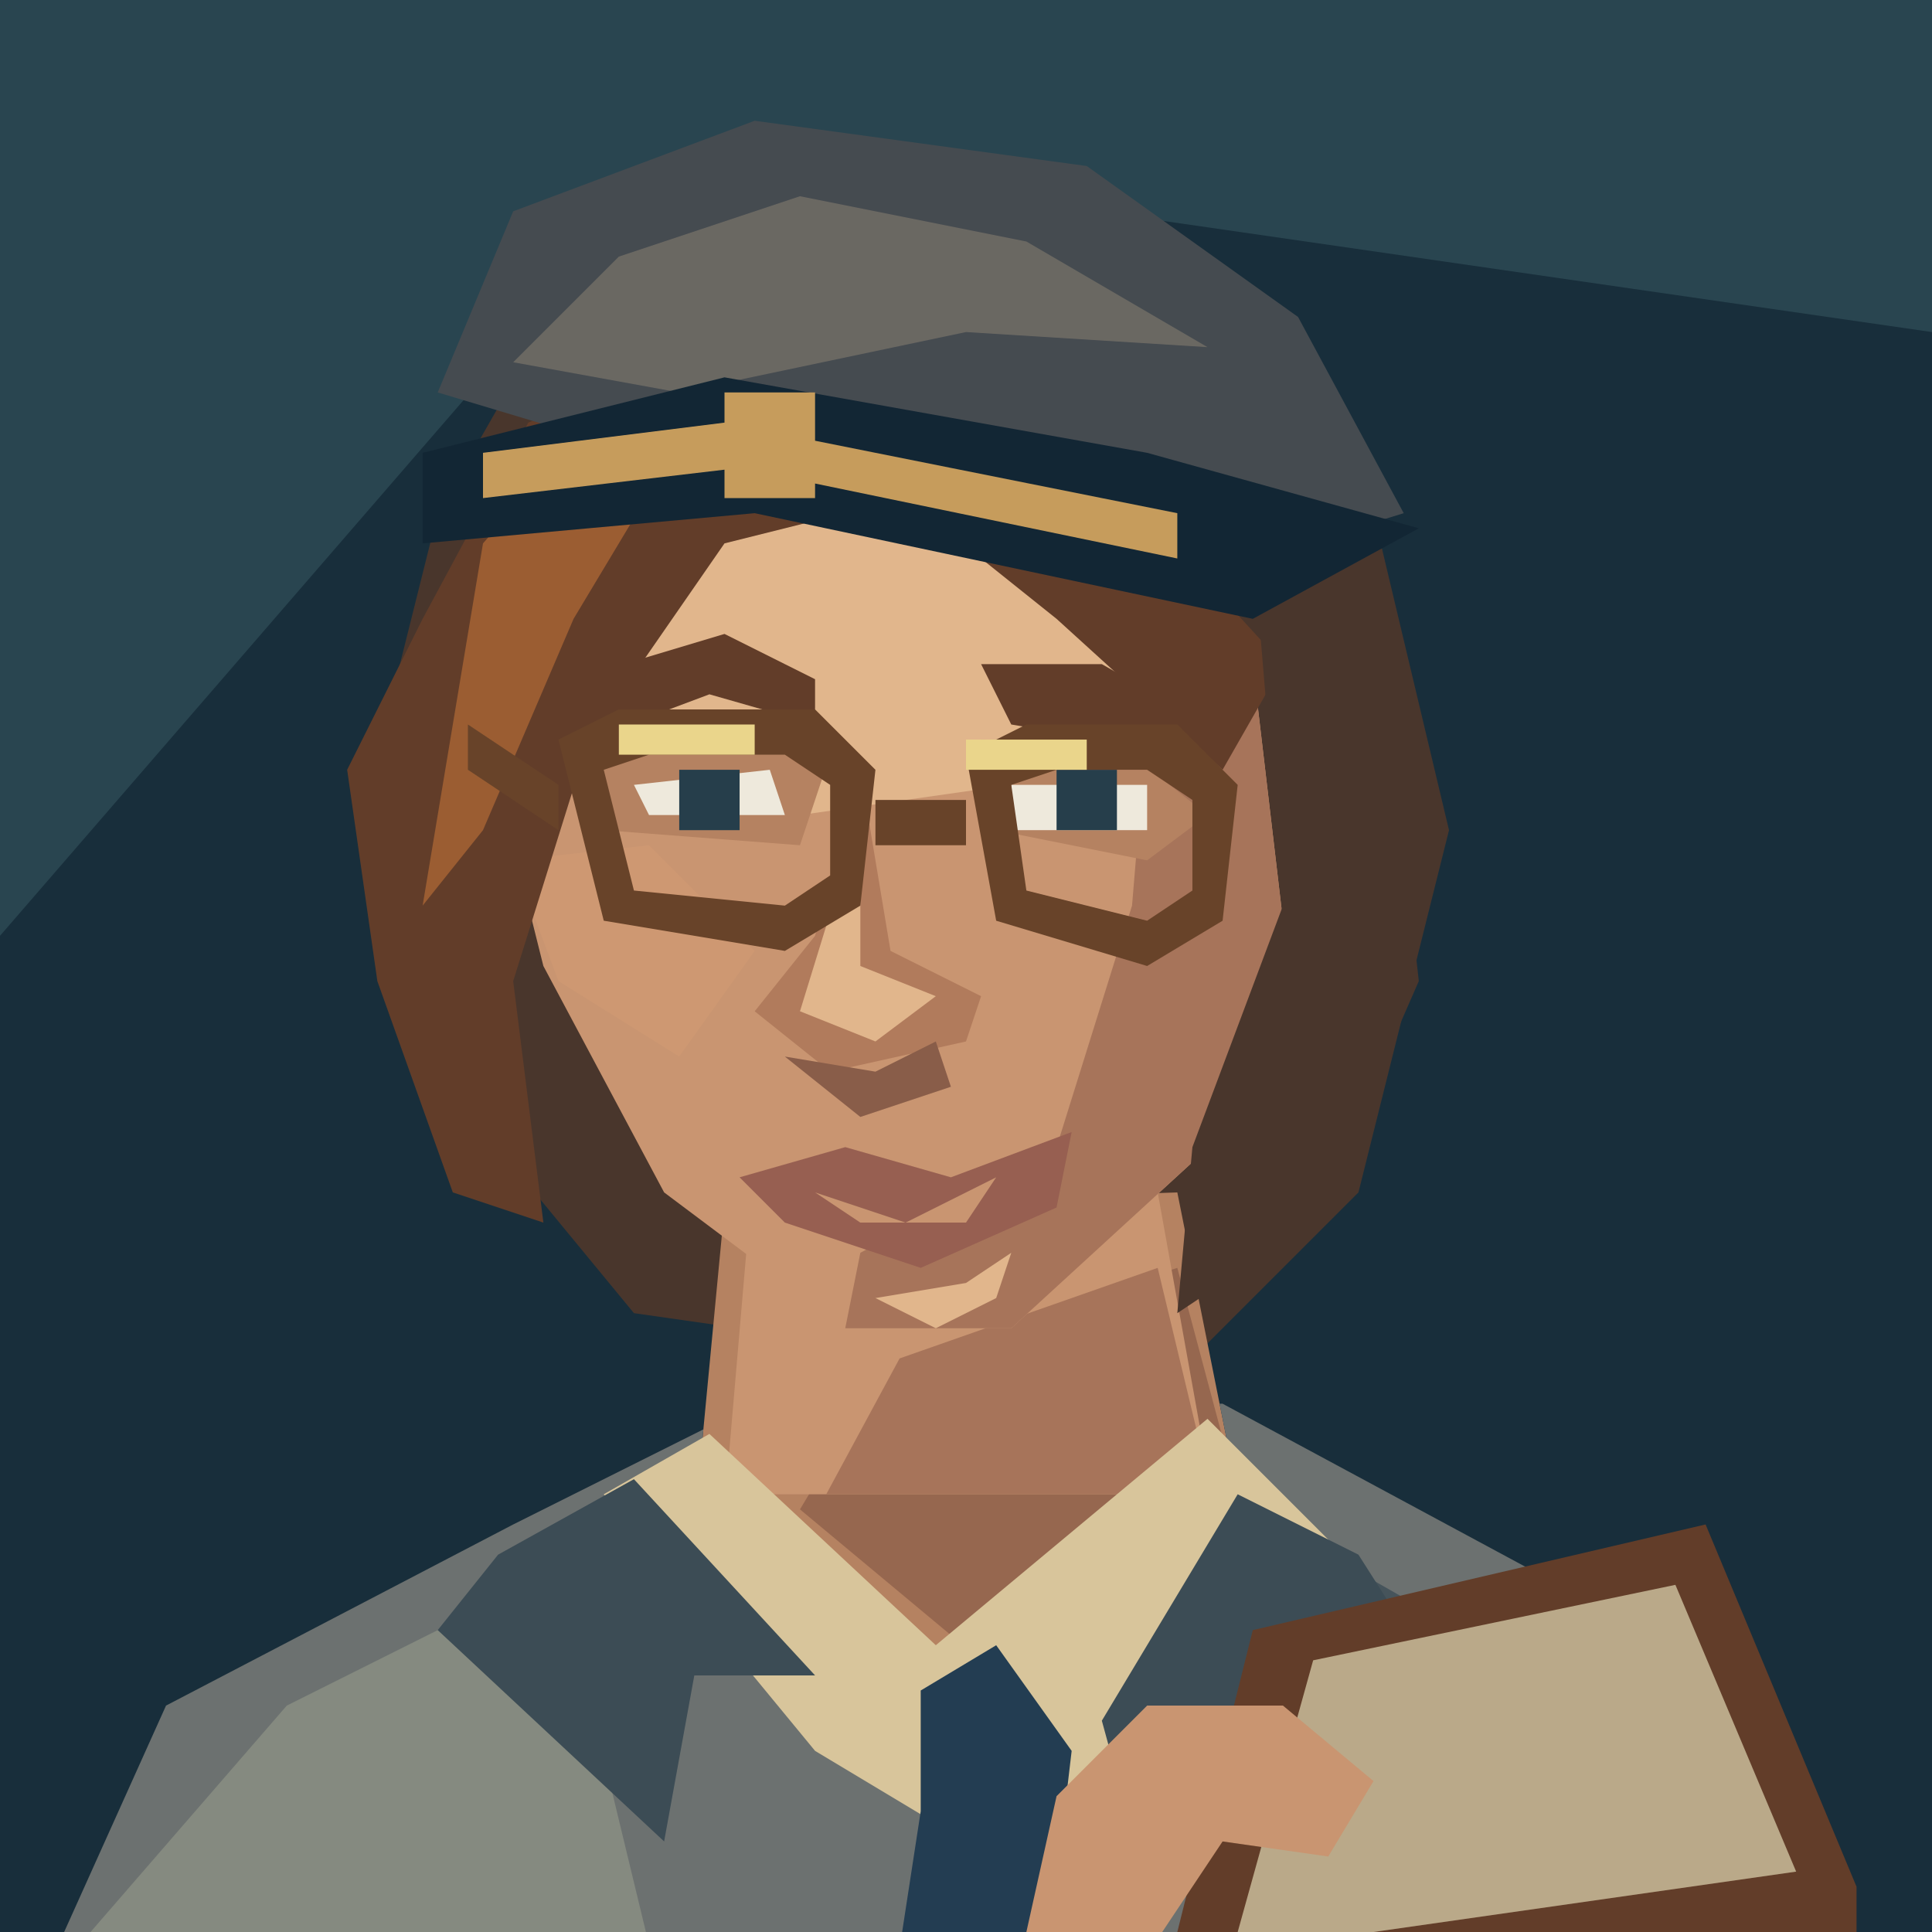
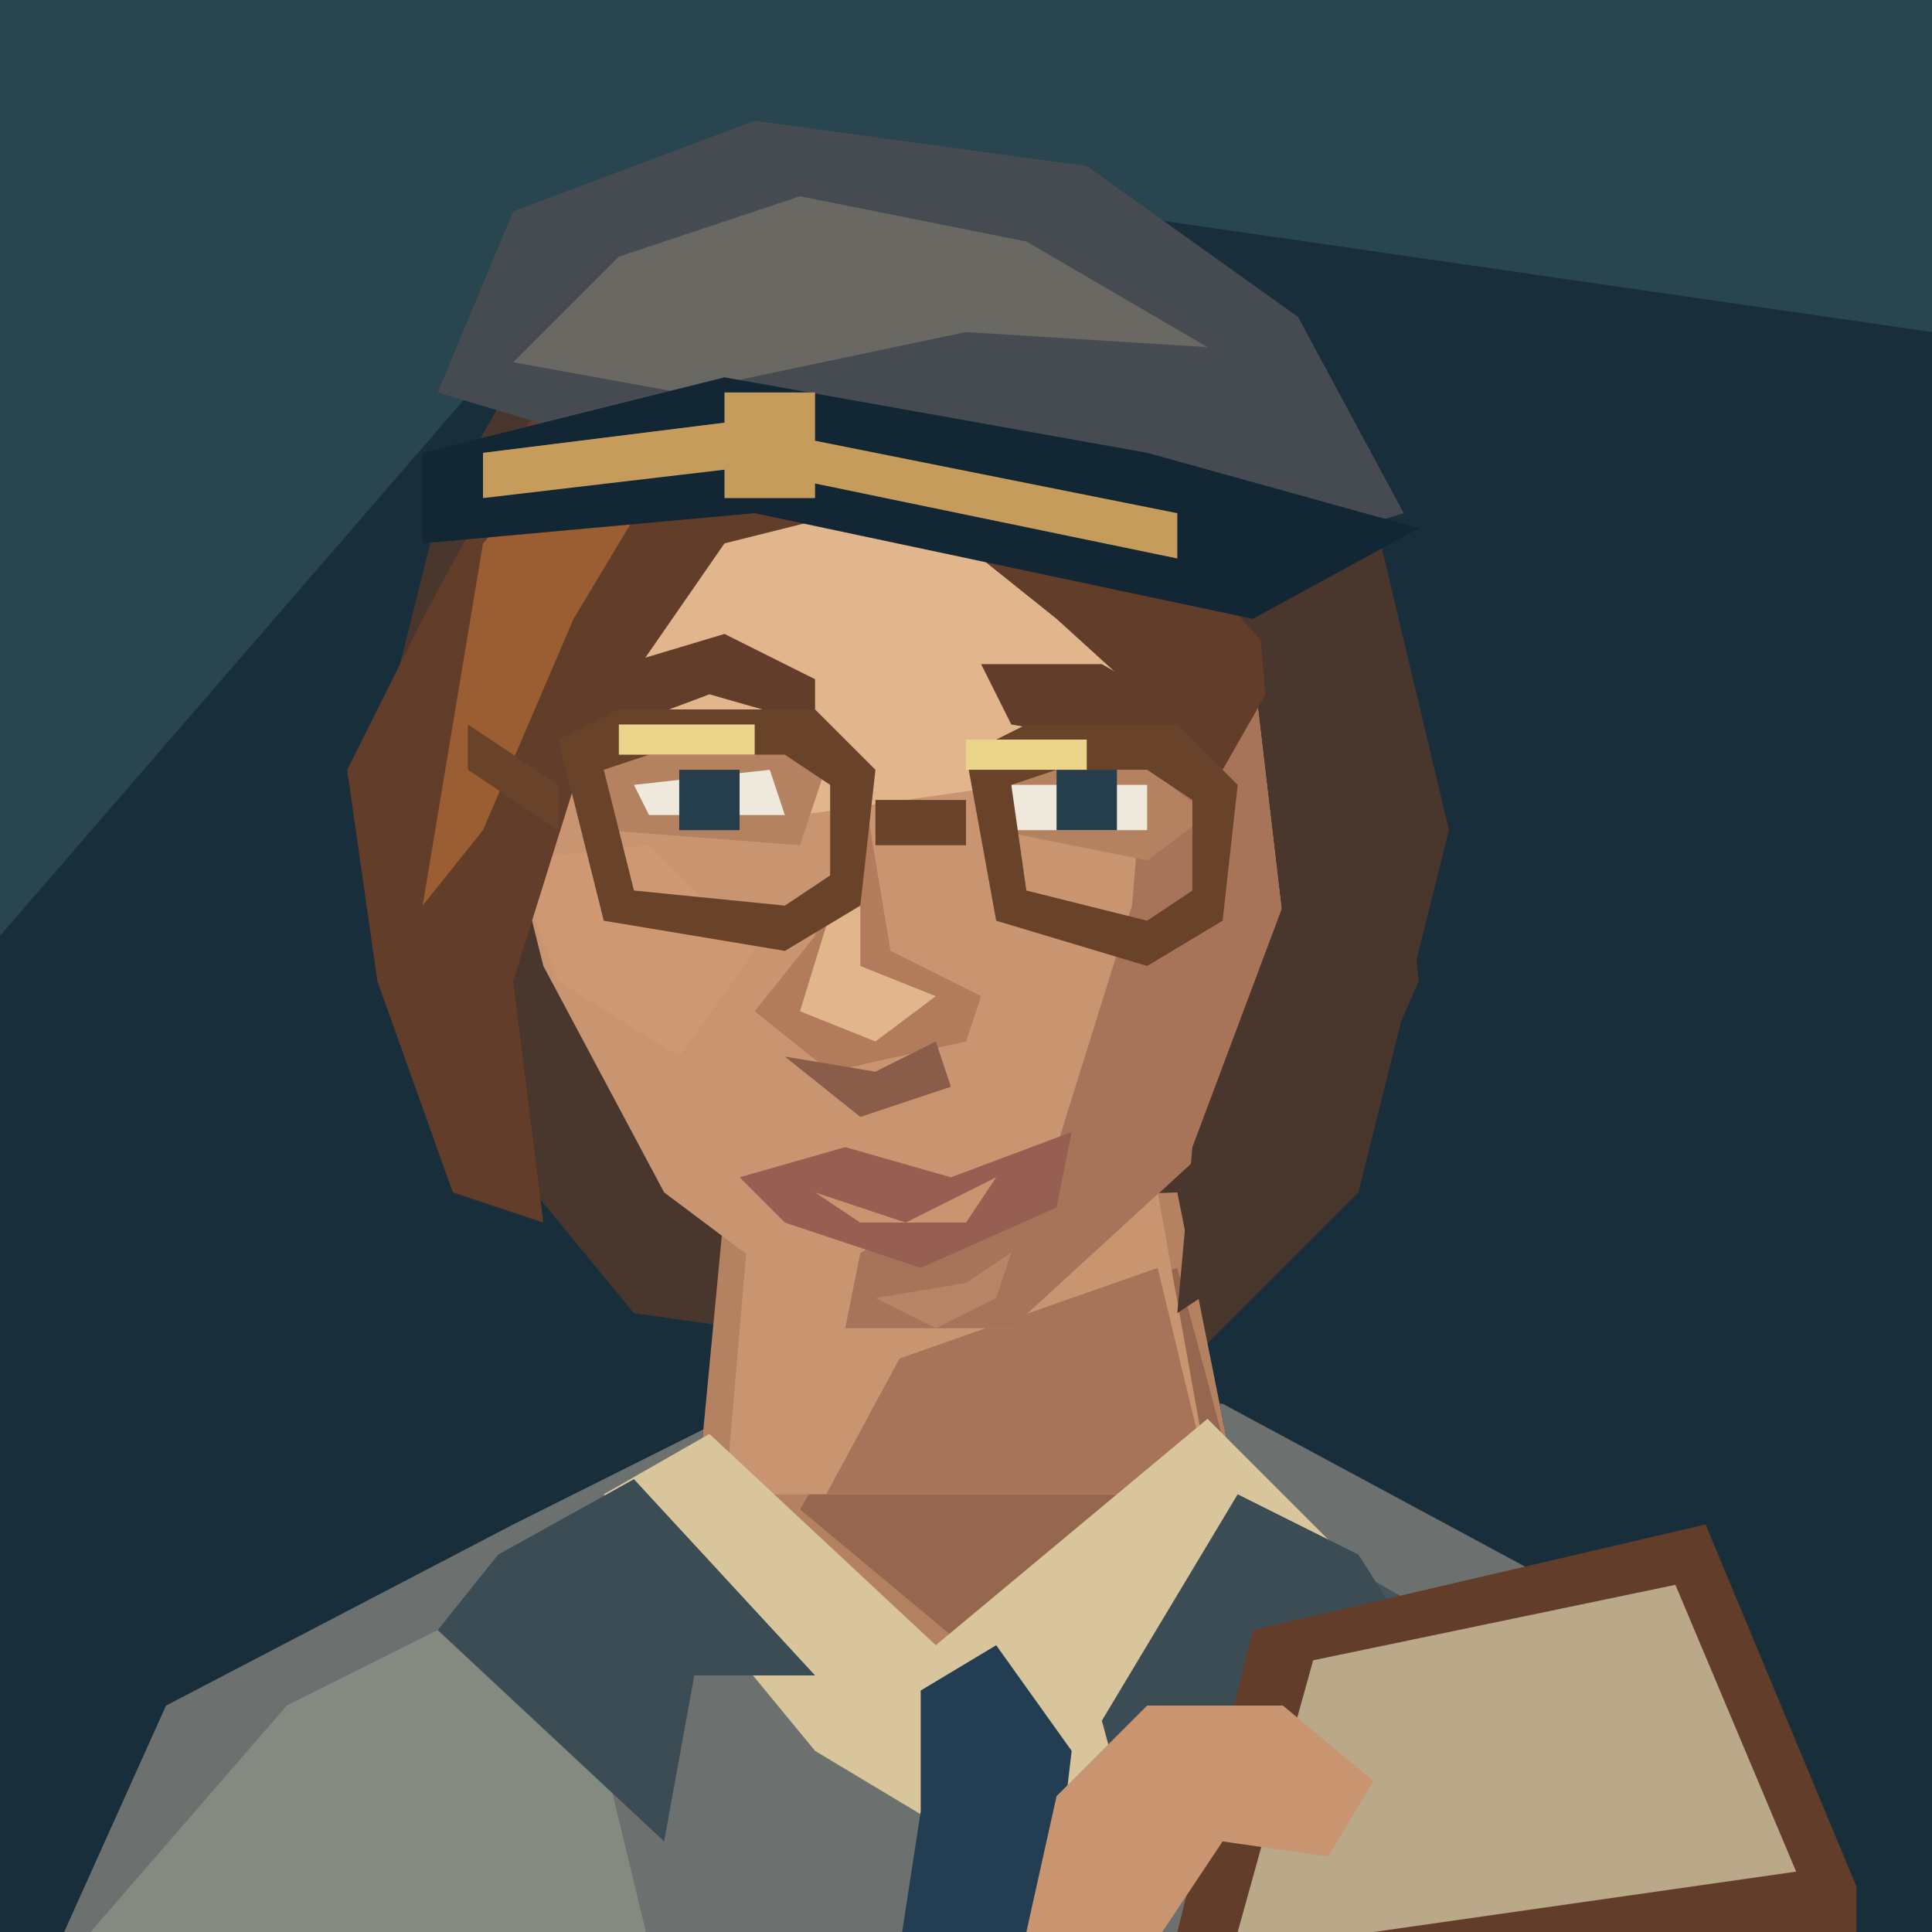
<svg xmlns="http://www.w3.org/2000/svg" width="128" height="128" viewBox="0 0 128 128">
  <path d="M0 0H128V128H0Z" fill="#182e3b" />
  <path d="M0 0H128V22L45 10L0 62Z" fill="#294550" />
  <path d="M29 34L37 20 55 14 77 20 91 34 96 55 90 79 77 92 42 87 28 70 25 50Z" fill="#49362c" />
  <g transform="translate(0 5)" data-part="neck">
    <path d="M48 75L46 96 63 108 82 94 78 74Z" fill="#b58261" />
    <path d="M59 85L78 79 82 94 65 105 53 95Z" fill="#96674f" />
  </g>
  <g data-part="neck-root">
    <polygon points="49.70,80 48.07,99 80.30,99 80.30,99 76.70,79" fill="#c99571" />
    <polygon points="59.60,90 76.70,84 80.30,99 80.30,99 54.74,99" fill="#a7745a" />
  </g>
  <g transform="translate(0 5)" data-part="clothing">
    <defs>
      <clipPath id="shoulder-neckline" clipPathUnits="userSpaceOnUse">
        <path d="M0 0H128V160H0Z M48 75L46 96 63 108 82 94 78 74Z" clip-rule="evenodd" />
      </clipPath>
    </defs>
    <g clip-path="url(#shoulder-neckline)">
      <path d="M2 128L11 108 34 96 50 88H81L107 102 123 128Z" fill="#6c7170" />
      <path d="M6 123L19 108 37 99 44 128Z" fill="#858a80" />
      <path d="M88 98L109 110 123 128H89Z" fill="#46545b" />
    </g>
    <path d="M40 94L47 90 62 104 80 89 89 98 69 120 54 111Z" fill="#d8c59b" />
    <path d="M61 107L66 104 71 111 69 128H59L61 115Z" fill="#233d52" />
    <path d="M33 98L42 93 54 106 46 106 44 117 29 103Z M82 94L90 98 97 109 85 110 76 120 73 109Z" fill="#3c4c55" />
  </g>
  <path d="M40 33L56 25 73 31 83 44 85 61 79 77 67 88 56 88 44 79 36 64 32 48 33 41Z" fill="#c99571" />
  <path d="M41 35L55 29 69 34 75 44 67 52 46 55 34 47Z" fill="#e1b68c" />
  <path d="M77 36L83 44 85 61 79 77 67 88H56L57 83 70 76 75 60Z" fill="#a7745a" />
  <path d="M34 57L43 56 50 63 45 70 37 65Z" fill="#ce9872" />
  <path d="M39 50L49 47 55 50 53 56 40 55Z M65 49L75 50 80 54 76 57 66 55Z" fill="#b58261" />
  <path d="M38 45L48 42 54 45 54 48 47 46 39 49Z M65 44L73 44 80 48 80 51 73 49 67 48Z" fill="#623d29" />
  <path d="M42 52L51 51 52 54H43Z M67 52H76V55H67Z" fill="#eee9dc" />
  <path d="M45 51H49V55H45Z M70 51H74V55H70Z" fill="#263e4b" />
  <path d="M57 51L54 62 50 67 55 71 64 69 65 66 59 63Z" fill="#b17b5c" />
  <path d="M57 54L57 64 62 66 58 69 53 67Z" fill="#e1b68c" />
  <path d="M52 70L58 71 62 69 63 72 57 74Z" fill="#895d49" />
  <path d="M49 78L56 76 63 78 71 75 70 80 61 84 52 81Z" fill="#975f51" />
  <path d="M54 79L60 81 66 78 64 81H57Z" fill="#c99571" />
-   <path d="M58 86L64 85 67 83 66 86 62 88Z" fill="#e1b68c" />
+   <path d="M58 86L64 85 67 83 66 86 62 88Z" fill="#e1b68c" data-part="chin-highlight" opacity=".25" />
  <path d="M28 41L35 28 47 23 60 25 74 32 85 44 81 51 70 41 60 33 48 36 39 49 34 65 36 81 30 79 25 65 23 51Z" fill="#623d29" />
  <path d="M32 36L39 28 47 26 57 28 44 31 38 41 32 55 28 60Z" fill="#9b5d32" />
  <path d="M83 36L92 47 94 65 87 81 78 87 79 76 85 60Z" fill="#49362c" />
  <path d="M37 49L41 47H54L58 51 57 60 52 63 40 61Z M40 51L42 59 52 60 55 58V52L52 50H43Z M64 50L68 48H78L82 52 81 61 76 64 66 61Z M67 52L68 59 76 61 79 59V53L76 51H70Z M58 53H64V56H58Z M31 48L37 52V55L31 51Z" fill="#684329" />
  <path d="M41 48H50V50H41Z M64 49H72V51H64Z" fill="#ead58b" />
  <path d="M29 26L34 14 50 8 72 11 86 21 93 34 80 38 49 32Z" fill="#454b50" />
  <path d="M34 24L41 17 53 13 68 16 80 23 64 22 45 26Z" fill="#6a6862" />
  <path d="M28 30L48 25 76 30 94 35 83 41 50 34 28 36Z" fill="#122634" />
  <path d="M32 30L48 28 78 34 78 37 49 31 32 33Z M48 26H54V33H48Z" fill="#c69c5c" />
  <path d="M83 108L113 101 123 125V128H78Z" fill="#623d29" />
  <path d="M87 110L111 105 119 124 91 128H82Z" fill="#baa989" />
  <path d="M70 119L76 113 85 113 91 118 88 123 81 122 77 128H68Z" fill="#c99571" />
</svg>
